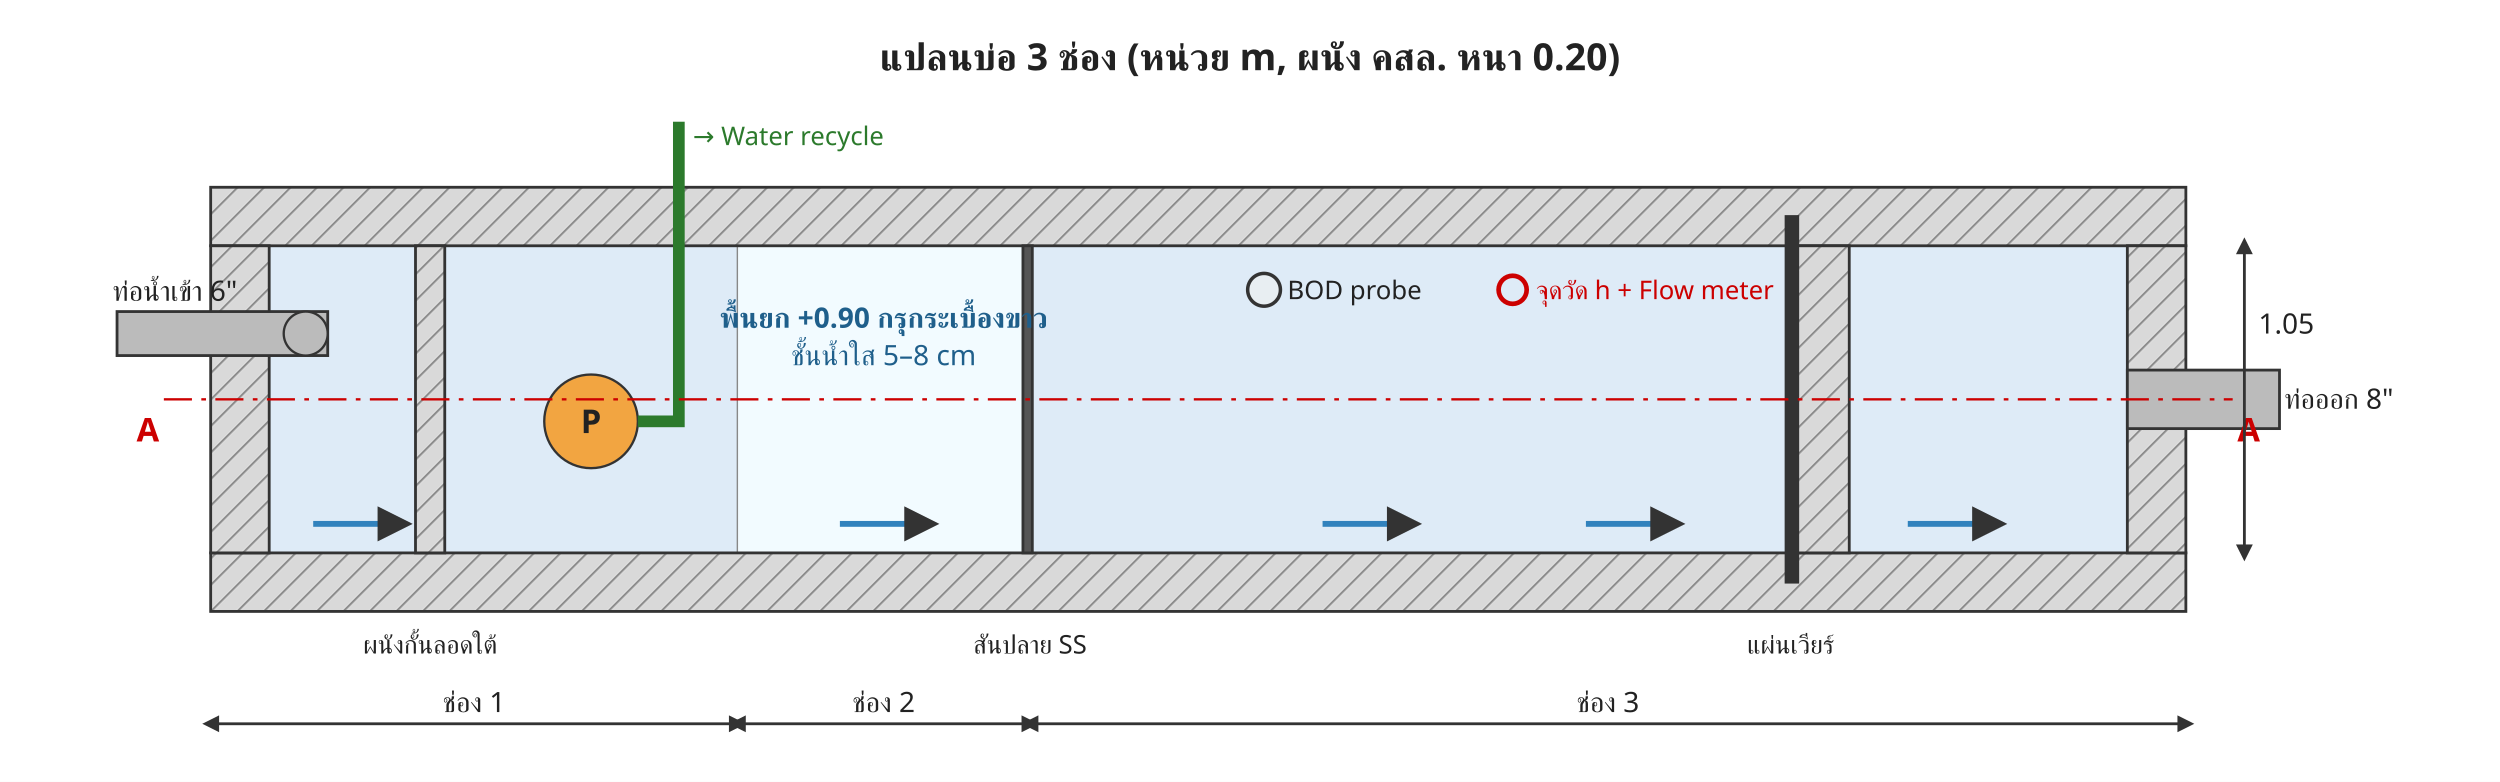
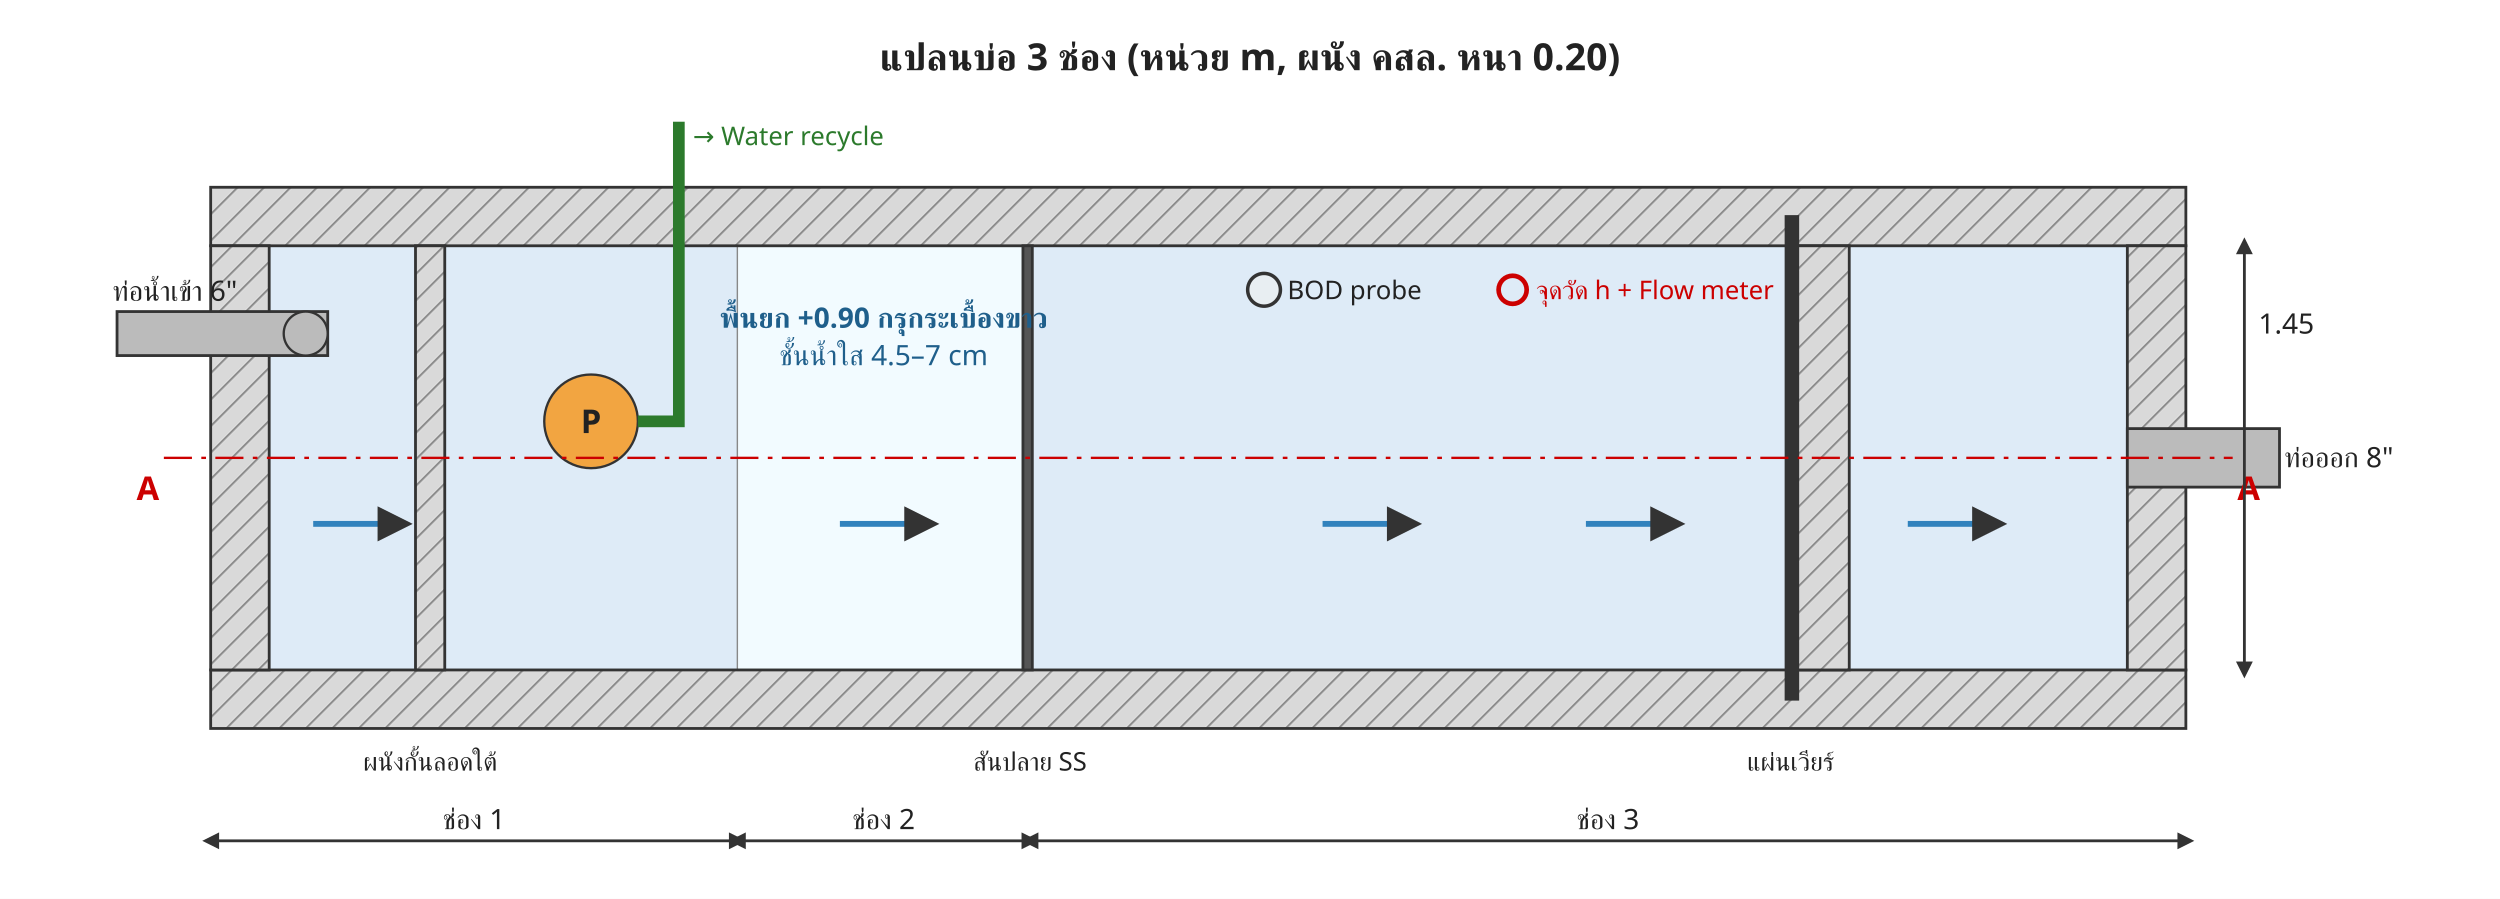
- <svg xmlns="http://www.w3.org/2000/svg" viewBox="0 0 1068 334" width="1068" height="334" font-family="Sarabun, Tahoma, sans-serif">
+ <svg xmlns="http://www.w3.org/2000/svg" viewBox="0 0 1068 384" width="1068" height="384" font-family="Sarabun, Tahoma, sans-serif">
  <defs>
    <pattern id="rc" width="8" height="8" patternUnits="userSpaceOnUse" patternTransform="rotate(45)">
      <rect width="8" height="8" fill="#d9d9d9" />
      <line x1="0" y1="0" x2="0" y2="8" stroke="#888" stroke-width="1.5" />
    </pattern>
    <marker id="a" viewBox="0 0 10 10" refX="5" refY="5" markerWidth="6" markerHeight="6" orient="auto-start-reverse">
      <path d="M0,0 L10,5 L0,10 z" fill="#333" />
    </marker>
  </defs>
-   <rect width="1068" height="334" fill="white" />
+   <rect width="1068" height="384" fill="white" />
  <text x="534.0" y="30.0" font-size="16" text-anchor="middle" fill="#222" font-weight="bold">แปลนบ่อ 3 ช่อง (หน่วย m, ผนัง คสล. หนา 0.20)</text>
-   <rect x="115.0" y="105.0" width="200.0" height="131.2" fill="#deebf7" stroke="none" stroke-width="1.2" />
-   <rect x="315.0" y="105.0" width="125.0" height="131.2" fill="#f2fbff" stroke="#888" stroke-width="0.6" />
-   <rect x="440.0" y="105.0" width="468.8" height="131.2" fill="#deebf7" stroke="none" stroke-width="1.2" />
+   <rect x="115.0" y="105.0" width="200.0" height="181.2" fill="#deebf7" stroke="none" stroke-width="1.2" />
+   <rect x="315.0" y="105.0" width="125.0" height="181.2" fill="#f2fbff" stroke="#888" stroke-width="0.6" />
+   <rect x="440.0" y="105.0" width="468.8" height="181.2" fill="#deebf7" stroke="none" stroke-width="1.2" />
  <rect x="90.0" y="80.0" width="843.8" height="25.0" fill="url(#rc)" stroke="#333" stroke-width="1.2" />
-   <rect x="90.0" y="236.2" width="843.8" height="25.0" fill="url(#rc)" stroke="#333" stroke-width="1.2" />
-   <rect x="90.0" y="105.0" width="25.0" height="131.2" fill="url(#rc)" stroke="#333" stroke-width="1.2" />
-   <rect x="908.8" y="105.0" width="25.0" height="131.2" fill="url(#rc)" stroke="#333" stroke-width="1.2" />
+   <rect x="90.0" y="286.2" width="843.8" height="25.0" fill="url(#rc)" stroke="#333" stroke-width="1.2" />
+   <rect x="90.0" y="105.0" width="25.0" height="181.2" fill="url(#rc)" stroke="#333" stroke-width="1.2" />
+   <rect x="908.8" y="105.0" width="25.0" height="181.2" fill="url(#rc)" stroke="#333" stroke-width="1.2" />
  <rect x="50.0" y="133.1" width="90.0" height="18.8" fill="#bbb" stroke="#333" stroke-width="1.2" />
  <circle cx="130.6" cy="142.5" r="9.4" fill="#bbb" stroke="#333" />
  <text x="48.0" y="128.5" font-size="12" text-anchor="start" fill="#222" font-weight="normal">ท่อน้ำเข้า 6"</text>
-   <rect x="177.5" y="105.0" width="12.5" height="131.2" fill="url(#rc)" stroke="#333" stroke-width="1.2" />
+   <rect x="177.5" y="105.0" width="12.5" height="181.2" fill="url(#rc)" stroke="#333" stroke-width="1.2" />
  <circle cx="252.5" cy="180.0" r="20.0" fill="#f2a541" stroke="#333" />
  <text x="252.5" y="185.0" font-size="14" text-anchor="middle" fill="#222" font-weight="bold">P</text>
  <path d="M272.5,180.0 H290.0 V52.0" fill="none" stroke="#2c7a2c" stroke-width="5" />
  <text x="296.0" y="62.0" font-size="11" text-anchor="start" fill="#2c7a2c" font-weight="normal">→ Water recycle</text>
-   <rect x="437.0" y="105.0" width="4.0" height="131.2" fill="#555" stroke="#333" stroke-width="1.2" />
-   <rect x="765.0" y="105.0" width="25.0" height="131.2" fill="url(#rc)" stroke="#333" stroke-width="1.2" />
-   <rect x="763.0" y="92.5" width="5.0" height="156.2" fill="#333" stroke="#333" stroke-width="1.2" />
+   <rect x="437.0" y="105.0" width="4.0" height="181.2" fill="#555" stroke="#333" stroke-width="1.2" />
+   <rect x="765.0" y="105.0" width="25.0" height="181.2" fill="url(#rc)" stroke="#333" stroke-width="1.2" />
+   <rect x="763.0" y="92.5" width="5.0" height="206.2" fill="#333" stroke="#333" stroke-width="1.2" />
  <circle cx="646.2" cy="123.8" r="6" fill="none" stroke="#c00" stroke-width="2" />
  <text x="656.2" y="127.8" font-size="11" text-anchor="start" fill="#c00" font-weight="normal">จุดวัด h + Flow meter</text>
  <circle cx="540.0" cy="123.8" r="7" fill="#e8eef2" stroke="#333" stroke-width="1.5" />
  <text x="550.0" y="127.8" font-size="11" text-anchor="start" fill="#222" font-weight="normal">BOD probe</text>
-   <rect x="908.8" y="158.1" width="65.0" height="25.0" fill="#bbb" stroke="#333" stroke-width="1.2" />
-   <text x="975.8" y="174.6" font-size="12" text-anchor="start" fill="#222" font-weight="normal">ท่อออก 8"</text>
+   <rect x="908.8" y="183.1" width="65.0" height="25.0" fill="#bbb" stroke="#333" stroke-width="1.2" />
+   <text x="975.8" y="199.6" font-size="12" text-anchor="start" fill="#222" font-weight="normal">ท่อออก 8"</text>
  <line x1="133.8" y1="223.8" x2="168.8" y2="223.8" stroke="#3182bd" stroke-width="2.5" marker-end="url(#a)" />
  <line x1="358.8" y1="223.8" x2="393.8" y2="223.8" stroke="#3182bd" stroke-width="2.5" marker-end="url(#a)" />
  <line x1="565.0" y1="223.8" x2="600.0" y2="223.8" stroke="#3182bd" stroke-width="2.5" marker-end="url(#a)" />
  <line x1="677.5" y1="223.8" x2="712.5" y2="223.8" stroke="#3182bd" stroke-width="2.5" marker-end="url(#a)" />
  <line x1="815.0" y1="223.8" x2="850.0" y2="223.8" stroke="#3182bd" stroke-width="2.5" marker-end="url(#a)" />
  <text x="377.5" y="140.0" font-size="12" text-anchor="middle" fill="#1f5f8b" font-weight="bold">พื้นยก +0.90 กรุกระเบื้องขาว</text>
-   <text x="377.5" y="156.0" font-size="12" text-anchor="middle" fill="#1f5f8b" font-weight="normal">ชั้นน้ำใส 5–8 cm</text>
-   <line x1="70.0" y1="170.6" x2="953.8" y2="170.6" stroke="#c00" stroke-width="1" stroke-dasharray="12 4 2 4" />
-   <text x="68.0" y="188.6" font-size="14" text-anchor="end" fill="#c00" font-weight="bold">A</text>
-   <text x="955.8" y="188.6" font-size="14" text-anchor="start" fill="#c00" font-weight="bold">A</text>
-   <text x="183.8" y="279.2" font-size="11" text-anchor="middle" fill="#222" font-weight="normal">ผนังกั้นลอดใต้</text>
-   <text x="440.0" y="279.2" font-size="11" text-anchor="middle" fill="#222" font-weight="normal">สันปลาย SS</text>
-   <text x="765.0" y="279.2" font-size="11" text-anchor="middle" fill="#222" font-weight="normal">แผ่นเวียร์</text>
-   <line x1="90.0" y1="309.2" x2="315.0" y2="309.2" stroke="#333" stroke-width="1.2" marker-start="url(#a)" marker-end="url(#a)" />
-   <text x="202.5" y="304.2" font-size="12" text-anchor="middle" fill="#222" font-weight="normal">ช่อง 1</text>
-   <line x1="315.0" y1="309.2" x2="440.0" y2="309.2" stroke="#333" stroke-width="1.2" marker-start="url(#a)" marker-end="url(#a)" />
-   <text x="377.5" y="304.2" font-size="12" text-anchor="middle" fill="#222" font-weight="normal">ช่อง 2</text>
-   <line x1="440.0" y1="309.2" x2="933.8" y2="309.2" stroke="#333" stroke-width="1.2" marker-start="url(#a)" marker-end="url(#a)" />
-   <text x="686.9" y="304.2" font-size="12" text-anchor="middle" fill="#222" font-weight="normal">ช่อง 3</text>
-   <line x1="958.8" y1="105.0" x2="958.8" y2="236.2" stroke="#333" stroke-width="1.2" marker-start="url(#a)" marker-end="url(#a)" />
-   <text x="964.8" y="142.5" font-size="12" text-anchor="start" fill="#222" font-weight="normal">1.05</text>
+   <text x="377.5" y="156.0" font-size="12" text-anchor="middle" fill="#1f5f8b" font-weight="normal">ชั้นน้ำใส 4.5–7 cm</text>
+   <line x1="70.0" y1="195.6" x2="953.8" y2="195.6" stroke="#c00" stroke-width="1" stroke-dasharray="12 4 2 4" />
+   <text x="68.0" y="213.6" font-size="14" text-anchor="end" fill="#c00" font-weight="bold">A</text>
+   <text x="955.8" y="213.6" font-size="14" text-anchor="start" fill="#c00" font-weight="bold">A</text>
+   <text x="183.8" y="329.2" font-size="11" text-anchor="middle" fill="#222" font-weight="normal">ผนังกั้นลอดใต้</text>
+   <text x="440.0" y="329.2" font-size="11" text-anchor="middle" fill="#222" font-weight="normal">สันปลาย SS</text>
+   <text x="765.0" y="329.2" font-size="11" text-anchor="middle" fill="#222" font-weight="normal">แผ่นเวียร์</text>
+   <line x1="90.0" y1="359.2" x2="315.0" y2="359.2" stroke="#333" stroke-width="1.2" marker-start="url(#a)" marker-end="url(#a)" />
+   <text x="202.5" y="354.2" font-size="12" text-anchor="middle" fill="#222" font-weight="normal">ช่อง 1</text>
+   <line x1="315.0" y1="359.2" x2="440.0" y2="359.2" stroke="#333" stroke-width="1.2" marker-start="url(#a)" marker-end="url(#a)" />
+   <text x="377.5" y="354.2" font-size="12" text-anchor="middle" fill="#222" font-weight="normal">ช่อง 2</text>
+   <line x1="440.0" y1="359.2" x2="933.8" y2="359.2" stroke="#333" stroke-width="1.2" marker-start="url(#a)" marker-end="url(#a)" />
+   <text x="686.9" y="354.2" font-size="12" text-anchor="middle" fill="#222" font-weight="normal">ช่อง 3</text>
+   <line x1="958.8" y1="105.0" x2="958.8" y2="286.2" stroke="#333" stroke-width="1.2" marker-start="url(#a)" marker-end="url(#a)" />
+   <text x="964.8" y="142.5" font-size="12" text-anchor="start" fill="#222" font-weight="normal">1.45</text>
</svg>
